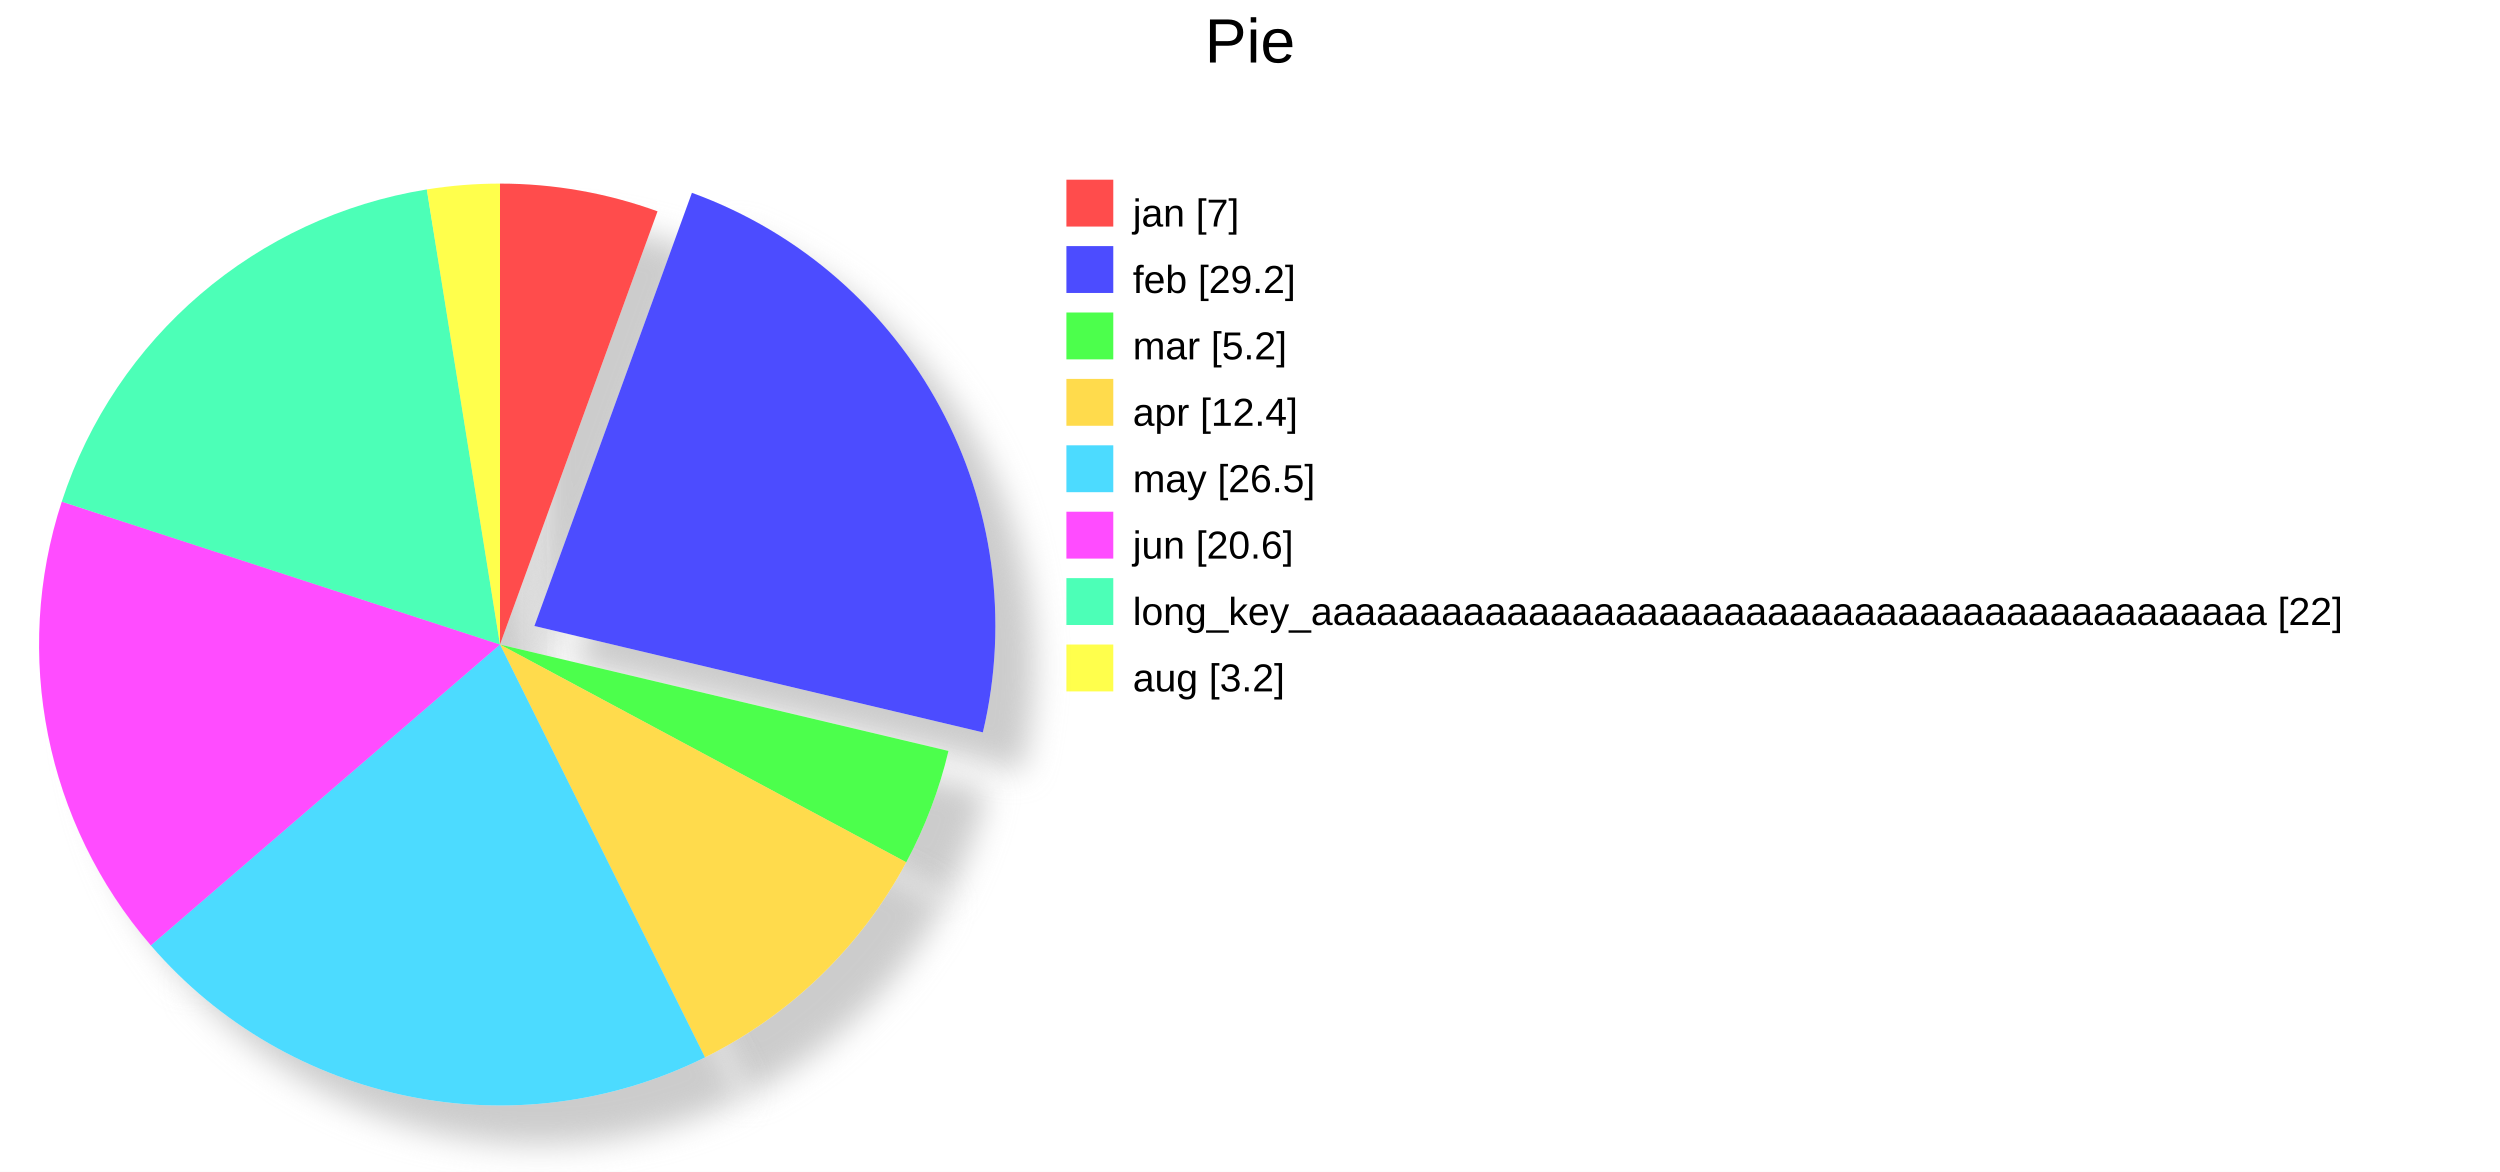
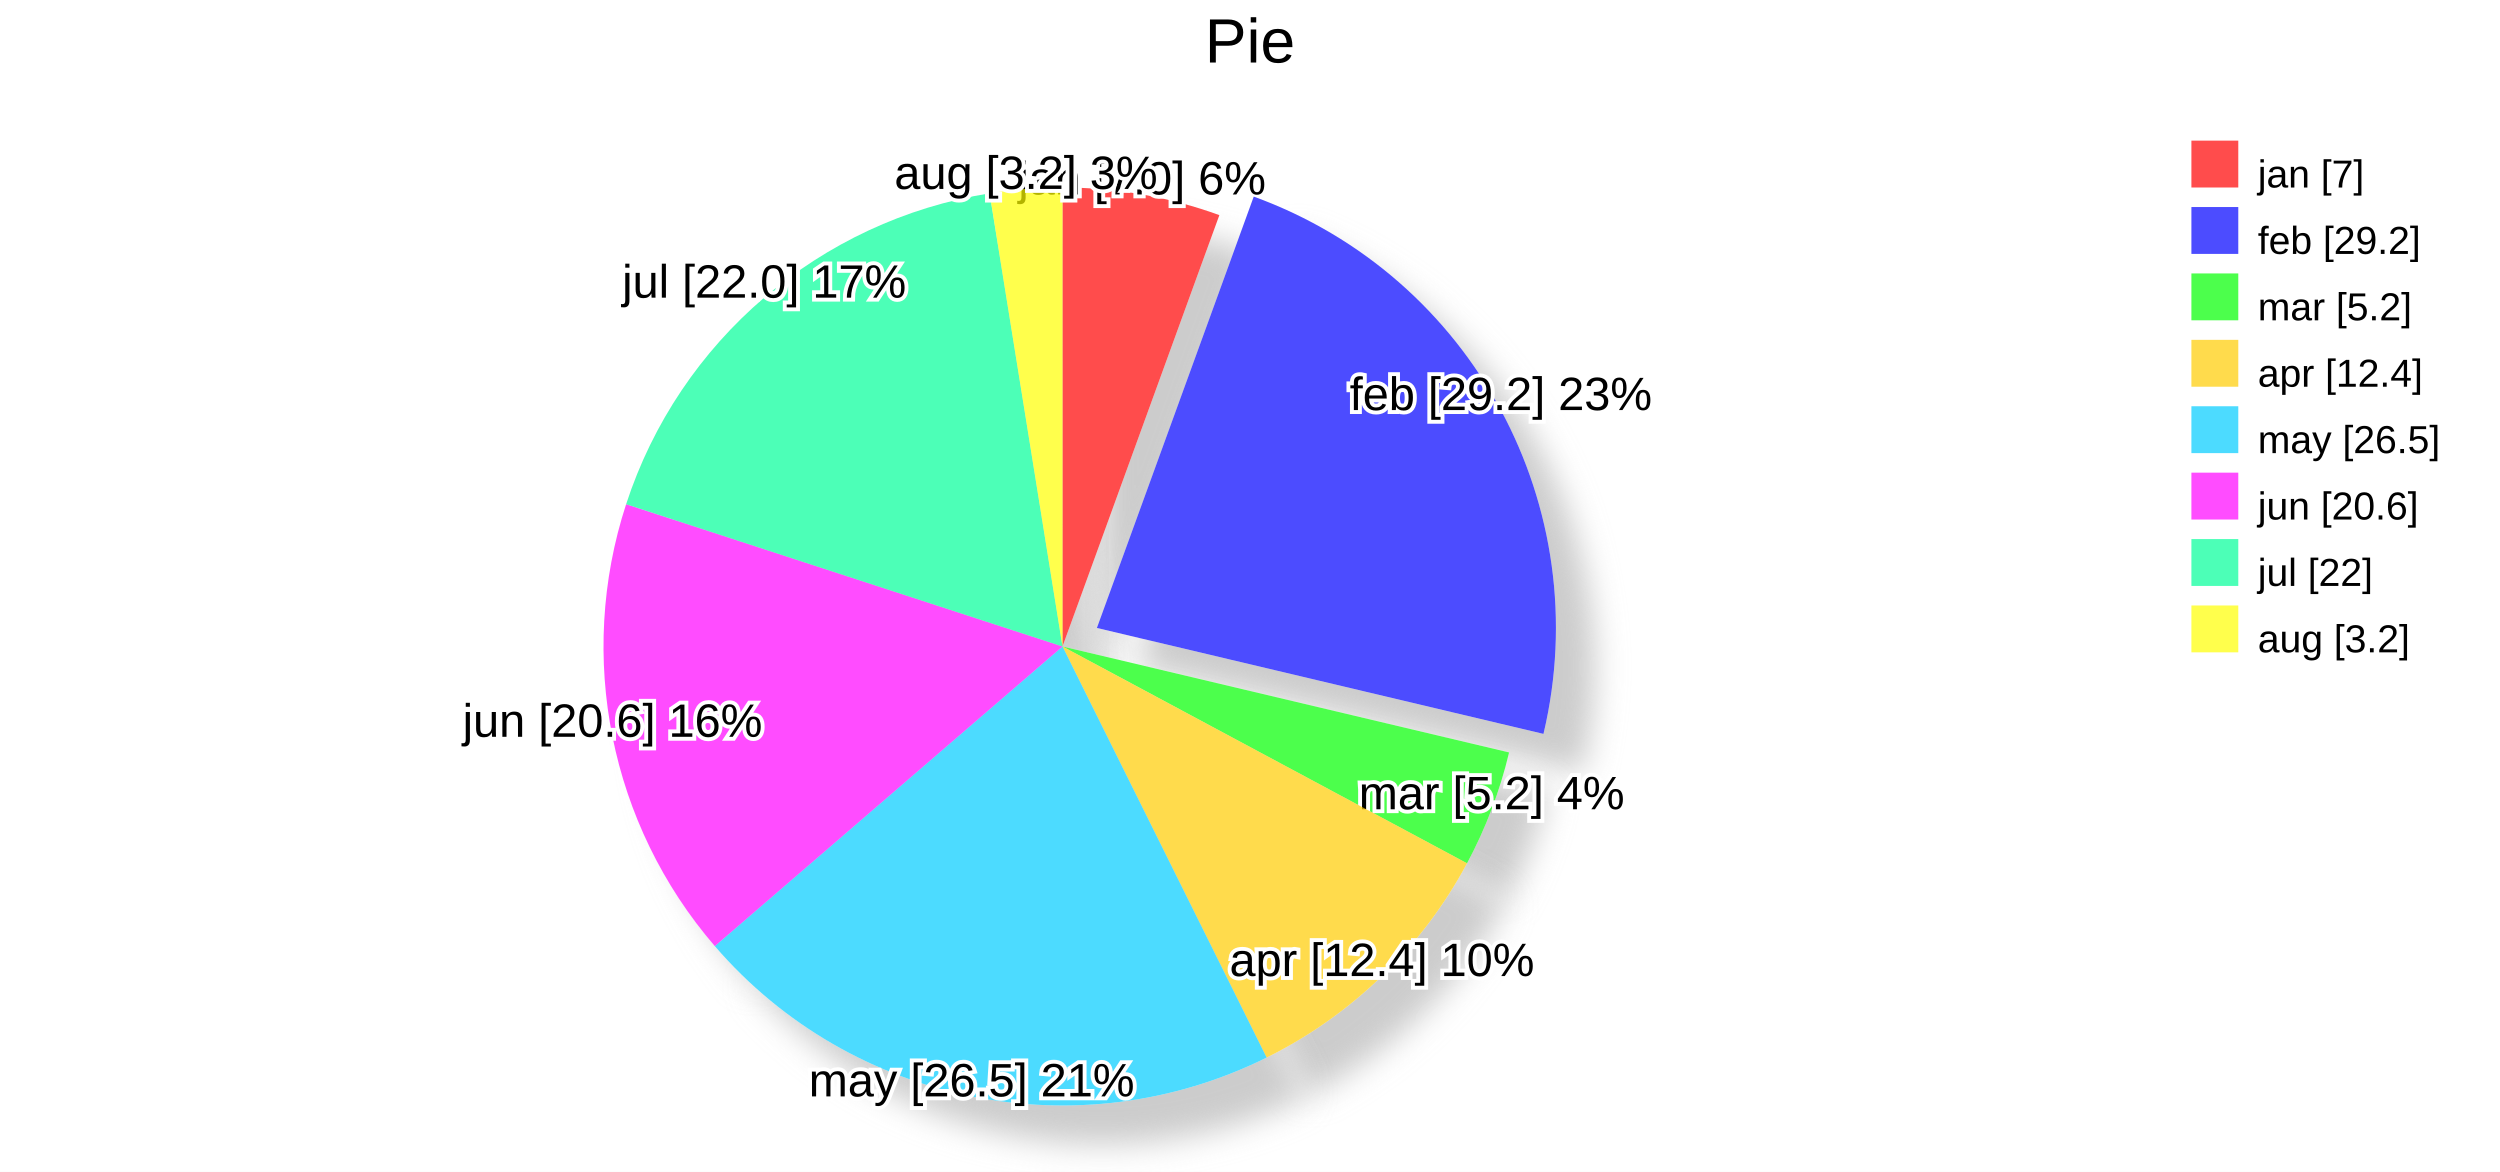
<svg xmlns="http://www.w3.org/2000/svg" width="640" height="300" viewBox="0 0 640 300">
  <defs>
    <filter id="dropshadow" width="1.2" height="1.2">
      <feGaussianBlur stdDeviation="4" result="blur" />
    </filter>
    <style type="text/css">
/* Copy from here for external style sheet */
.svgBackground{
  fill:#ffffff;
}
.graphBackground{
  fill:#f0f0f0;
}

/* graphs titles */
.mainTitle{
  text-anchor: middle;
  fill: #000000;
  font-size: 16px;
  font-family: "Arial", sans-serif;
  font-weight: normal;
}
.subTitle{
  text-anchor: middle;
  fill: #999999;
  font-size: 14px;
  font-family: "Arial", sans-serif;
  font-weight: normal;
}

.axis{
  stroke: #000000;
  stroke-width: 1px;
}

.guideLines{
  stroke: #666666;
  stroke-width: 1px;
  stroke-dasharray: 5 5;
}

.xAxisLabels{
  text-anchor: middle;
  fill: #000000;
  font-size: 12px;
  font-family: "Arial", sans-serif;
  font-weight: normal;
}

.yAxisLabels{
  text-anchor: end;
  fill: #000000;
  font-size: 12px;
  font-family: "Arial", sans-serif;
  font-weight: normal;
}

.xAxisTitle{
  text-anchor: middle;
  fill: #ff0000;
  font-size: 14px;
  font-family: "Arial", sans-serif;
  font-weight: normal;
}

.yAxisTitle{
  fill: #ff0000;
  text-anchor: middle;
  font-size: 14px;
  font-family: "Arial", sans-serif;
  font-weight: normal;
}

.dataPointLabel{
  fill: #000000;
  text-anchor:middle;
  font-size: 10px;
  font-family: "Arial", sans-serif;
  font-weight: normal;
}

.staggerGuideLine{
  fill: none;
  stroke: #000000;
  stroke-width: 0.5px;
}

.dataPointLabel{
	fill: #000000;
	text-anchor:middle;
	font-size: 12px;
	font-family: "Arial", sans-serif;
	font-weight: normal;
}

/* key - MUST match fill styles */
.key1,.fill1{
	fill: #ff0000;
	fill-opacity: 0.7;
	stroke: none;
- 	stroke-width: 1px;	
+ 	stroke-width: 1px;
}
.key2,.fill2{
	fill: #0000ff;
	fill-opacity: 0.7;
	stroke: none;
- 	stroke-width: 1px;	
+ 	stroke-width: 1px;
}
.key3,.fill3{
	fill-opacity: 0.7;
	fill: #00ff00;
	stroke: none;
- 	stroke-width: 1px;	
+ 	stroke-width: 1px;
}
.key4,.fill4{
	fill-opacity: 0.7;
	fill: #ffcc00;
	stroke: none;
- 	stroke-width: 1px;	
+ 	stroke-width: 1px;
}
.key5,.fill5{
	fill-opacity: 0.7;
	fill: #00ccff;
	stroke: none;
- 	stroke-width: 1px;	
+ 	stroke-width: 1px;
}
.key6,.fill6{
	fill-opacity: 0.7;
	fill: #ff00ff;
	stroke: none;
- 	stroke-width: 1px;	
+ 	stroke-width: 1px;
}
.key7,.fill7{
	fill-opacity: 0.7;
	fill: #00ff99;
	stroke: none;
- 	stroke-width: 1px;	
+ 	stroke-width: 1px;
}
.key8,.fill8{
	fill-opacity: 0.7;
	fill: #ffff00;
	stroke: none;
- 	stroke-width: 1px;	
+ 	stroke-width: 1px;
}
.key9,.fill9{
	fill-opacity: 0.7;
	fill: #cc6666;
	stroke: none;
- 	stroke-width: 1px;	
+ 	stroke-width: 1px;
}
.key10,.fill10{
	fill-opacity: 0.7;
	fill: #663399;
	stroke: none;
- 	stroke-width: 1px;	
+ 	stroke-width: 1px;
}
.key11,.fill11{
	fill-opacity: 0.7;
	fill: #339900;
	stroke: none;
- 	stroke-width: 1px;	
+ 	stroke-width: 1px;
}
.key12,.fill12{
	fill-opacity: 0.7;
	fill: #9966FF;
	stroke: none;
- 	stroke-width: 1px;	
+ 	stroke-width: 1px;
}


.keyText{
  fill: #000000;
  text-anchor:start;
  font-size: 10px;
  font-family: "Arial", sans-serif;
  font-weight: normal;
}
/* End copy for external style sheet */

</style>
  </defs>
  <rect width="640" height="300" x="0" y="0" class="svgBackground" />
  <text x="320" y="16" class="mainTitle">
Pie
</text>
-   <g transform="translate(273.0 46)">
+   <g transform="translate(561.0 36)">
    <rect x="0" y="0" width="12" height="12" class="key1" />
    <text x="17" y="12" class="keyText">
jan [7]
</text>
    <rect x="0" y="17" width="12" height="12" class="key2" />
    <text x="17" y="29" class="keyText">
feb [29.2]
</text>
    <rect x="0" y="34" width="12" height="12" class="key3" />
    <text x="17" y="46" class="keyText">
mar [5.2]
</text>
    <rect x="0" y="51" width="12" height="12" class="key4" />
    <text x="17" y="63" class="keyText">
apr [12.4]
</text>
    <rect x="0" y="68" width="12" height="12" class="key5" />
    <text x="17" y="80" class="keyText">
may [26.5]
</text>
    <rect x="0" y="85" width="12" height="12" class="key6" />
    <text x="17" y="97" class="keyText">
jun [20.6]
</text>
    <rect x="0" y="102" width="12" height="12" class="key7" />
    <text x="17" y="114" class="keyText">
- long_key_aaaaaaaaaaaaaaaaaaaaaaaaaaaaaaaaaaaaaaaaaaaa [22]
+ jul [22]
</text>
    <rect x="0" y="119" width="12" height="12" class="key8" />
    <text x="17" y="131" class="keyText">
aug [3.2]
</text>
  </g>
-   <g transform="translate( 10.0 47.0 )">
+   <g transform="translate( 154.5 48 )">
    <g>
-       <path d="M118.0,118.0 L118.0,0.0 A118.0,118.0 0, 0,1, 158.328 7.105 Z" filter="url(#dropshadow)" style="fill: #ccc; stroke: none;" transform="translate( 10 10 )" />
-       <path d="M118.0,118.0 L158.328,7.105 A118.0,118.0 0, 0,1, 232.813 145.239 Z" filter="url(#dropshadow)" style="fill: #ccc; stroke: none;" transform="translate( 18.8019 5.253793 )" />
-       <path d="M118.0,118.0 L232.813,145.239 A118.0,118.0 0, 0,1, 222.002 173.746 Z" filter="url(#dropshadow)" style="fill: #ccc; stroke: none;" transform="translate( 10 10 )" />
-       <path d="M118.0,118.0 L222.002,173.746 A118.0,118.0 0, 0,1, 170.481 223.687 Z" filter="url(#dropshadow)" style="fill: #ccc; stroke: none;" transform="translate( 10 10 )" />
-       <path d="M118.0,118.0 L170.481,223.687 A118.0,118.0 0, 0,1, 28.612 195.031 Z" filter="url(#dropshadow)" style="fill: #ccc; stroke: none;" transform="translate( 10 10 )" />
-       <path d="M118.0,118.0 L28.612,195.031 A118.0,118.0 0, 0,1, 5.812 81.424 Z" filter="url(#dropshadow)" style="fill: #ccc; stroke: none;" transform="translate( 10 10 )" />
-       <path d="M118.0,118.0 L5.812,81.424 A118.0,118.0 0, 0,1, 99.265 1.497 Z" filter="url(#dropshadow)" style="fill: #ccc; stroke: none;" transform="translate( 10 10 )" />
-       <path d="M118.0,118.0 L99.265,1.497 A118.0,118.0 0, 0,1, 118 0.0 Z" filter="url(#dropshadow)" style="fill: #ccc; stroke: none;" transform="translate( 10 10 )" />
+       <path d="M117.5,117.5 L117.5,0.0 A117.5,117.5 0, 0,1, 157.657 7.075 Z" filter="url(#dropshadow)" style="fill: #ccc; stroke: none;" transform="translate( 10 10 )" />
+       <path d="M117.5,117.5 L157.657,7.075 A117.5,117.5 0, 0,1, 231.827 144.624 Z" filter="url(#dropshadow)" style="fill: #ccc; stroke: none;" transform="translate( 18.8019 5.253793 )" />
+       <path d="M117.5,117.5 L231.827,144.624 A117.5,117.5 0, 0,1, 221.061 173.01 Z" filter="url(#dropshadow)" style="fill: #ccc; stroke: none;" transform="translate( 10 10 )" />
+       <path d="M117.5,117.5 L221.061,173.01 A117.5,117.5 0, 0,1, 169.759 222.739 Z" filter="url(#dropshadow)" style="fill: #ccc; stroke: none;" transform="translate( 10 10 )" />
+       <path d="M117.5,117.5 L169.759,222.739 A117.5,117.5 0, 0,1, 28.491 194.205 Z" filter="url(#dropshadow)" style="fill: #ccc; stroke: none;" transform="translate( 10 10 )" />
+       <path d="M117.5,117.5 L28.491,194.205 A117.5,117.5 0, 0,1, 5.787 81.079 Z" filter="url(#dropshadow)" style="fill: #ccc; stroke: none;" transform="translate( 10 10 )" />
+       <path d="M117.5,117.5 L5.787,81.079 A117.5,117.5 0, 0,1, 98.844 1.49 Z" filter="url(#dropshadow)" style="fill: #ccc; stroke: none;" transform="translate( 10 10 )" />
+       <path d="M117.5,117.5 L98.844,1.49 A117.5,117.5 0, 0,1, 117.5 0.0 Z" filter="url(#dropshadow)" style="fill: #ccc; stroke: none;" transform="translate( 10 10 )" />
    </g>
    <g>
-       <path d="M118.0,118.0 L118.0,0.0 A118.0,118.0 0, 0,1, 158.328 7.105 Z" style="fill: #fff; stroke: none;" />
-       <path d="M118.0,118.0 L158.328,7.105 A118.0,118.0 0, 0,1, 232.813 145.239 Z" style="fill: #fff; stroke: none;" transform="translate( 8.801904 -4.746207 )" />
-       <path d="M118.0,118.0 L232.813,145.239 A118.0,118.0 0, 0,1, 222.002 173.746 Z" style="fill: #fff; stroke: none;" />
-       <path d="M118.0,118.0 L222.002,173.746 A118.0,118.0 0, 0,1, 170.481 223.687 Z" style="fill: #fff; stroke: none;" />
-       <path d="M118.0,118.0 L170.481,223.687 A118.0,118.0 0, 0,1, 28.612 195.031 Z" style="fill: #fff; stroke: none;" />
-       <path d="M118.0,118.0 L28.612,195.031 A118.0,118.0 0, 0,1, 5.812 81.424 Z" style="fill: #fff; stroke: none;" />
-       <path d="M118.0,118.0 L5.812,81.424 A118.0,118.0 0, 0,1, 99.265 1.497 Z" style="fill: #fff; stroke: none;" />
-       <path d="M118.0,118.0 L99.265,1.497 A118.0,118.0 0, 0,1, 118 0.0 Z" style="fill: #fff; stroke: none;" />
+       <path d="M117.5,117.5 L117.5,0.0 A117.5,117.5 0, 0,1, 157.657 7.075 Z" style="fill: #fff; stroke: none;" />
+       <path d="M117.5,117.5 L157.657,7.075 A117.5,117.5 0, 0,1, 231.827 144.624 Z" style="fill: #fff; stroke: none;" transform="translate( 8.801904 -4.746207 )" />
+       <path d="M117.5,117.5 L231.827,144.624 A117.5,117.5 0, 0,1, 221.061 173.01 Z" style="fill: #fff; stroke: none;" />
+       <path d="M117.5,117.5 L221.061,173.01 A117.5,117.5 0, 0,1, 169.759 222.739 Z" style="fill: #fff; stroke: none;" />
+       <path d="M117.5,117.5 L169.759,222.739 A117.5,117.5 0, 0,1, 28.491 194.205 Z" style="fill: #fff; stroke: none;" />
+       <path d="M117.5,117.5 L28.491,194.205 A117.5,117.5 0, 0,1, 5.787 81.079 Z" style="fill: #fff; stroke: none;" />
+       <path d="M117.5,117.5 L5.787,81.079 A117.5,117.5 0, 0,1, 98.844 1.49 Z" style="fill: #fff; stroke: none;" />
+       <path d="M117.5,117.5 L98.844,1.49 A117.5,117.5 0, 0,1, 117.5 0.0 Z" style="fill: #fff; stroke: none;" />
    </g>
    <g>
-       <path d="M118.0,118.0 L118.0,0.0 A118.0,118.0 0, 0,1, 158.328 7.105 Z" class="fill1" />
-       <path d="M118.0,118.0 L158.328,7.105 A118.0,118.0 0, 0,1, 232.813 145.239 Z" class="fill2" transform="translate( 8.801904 -4.746207 )" />
-       <path d="M118.0,118.0 L232.813,145.239 A118.0,118.0 0, 0,1, 222.002 173.746 Z" class="fill3" />
-       <path d="M118.0,118.0 L222.002,173.746 A118.0,118.0 0, 0,1, 170.481 223.687 Z" class="fill4" />
-       <path d="M118.0,118.0 L170.481,223.687 A118.0,118.0 0, 0,1, 28.612 195.031 Z" class="fill5" />
-       <path d="M118.0,118.0 L28.612,195.031 A118.0,118.0 0, 0,1, 5.812 81.424 Z" class="fill6" />
-       <path d="M118.0,118.0 L5.812,81.424 A118.0,118.0 0, 0,1, 99.265 1.497 Z" class="fill7" />
-       <path d="M118.0,118.0 L99.265,1.497 A118.0,118.0 0, 0,1, 118 0.0 Z" class="fill8" />
+       <path d="M117.5,117.5 L117.5,0.0 A117.5,117.5 0, 0,1, 157.657 7.075 Z" class="fill1" />
+       <text x="137.888" y="1.782" class="dataPointLabel" style="stroke: #fff; stroke-width: 2;">
+ jan [7.0] 6%
+ </text>
+       <text x="137.888" y="1.782" class="dataPointLabel">
+ jan [7.0] 6%
+ </text>
+       <path d="M117.5,117.5 L157.657,7.075 A117.5,117.5 0, 0,1, 231.827 144.624 Z" class="fill2" transform="translate( 8.801904 -4.746207 )" />
+       <text x="229.724" y="56.986" class="dataPointLabel" style="stroke: #fff; stroke-width: 2;">
+ feb [29.2] 23%
+ </text>
+       <text x="229.724" y="56.986" class="dataPointLabel">
+ feb [29.2] 23%
+ </text>
+       <path d="M117.5,117.5 L231.827,144.624 A117.5,117.5 0, 0,1, 221.061 173.01 Z" class="fill3" />
+       <text x="227.364" y="159.166" class="dataPointLabel" style="stroke: #fff; stroke-width: 2;">
+ mar [5.2] 4%
+ </text>
+       <text x="227.364" y="159.166" class="dataPointLabel">
+ mar [5.2] 4%
+ </text>
+       <path d="M117.5,117.5 L221.061,173.01 A117.5,117.5 0, 0,1, 169.759 222.739 Z" class="fill4" />
+       <text x="199.281" y="201.869" class="dataPointLabel" style="stroke: #fff; stroke-width: 2;">
+ apr [12.4] 10%
+ </text>
+       <text x="199.281" y="201.869" class="dataPointLabel">
+ apr [12.4] 10%
+ </text>
+       <path d="M117.5,117.5 L169.759,222.739 A117.5,117.5 0, 0,1, 28.491 194.205 Z" class="fill5" />
+       <text x="94.236" y="232.674" class="dataPointLabel" style="stroke: #fff; stroke-width: 2;">
+ may [26.5] 21%
+ </text>
+       <text x="94.236" y="232.674" class="dataPointLabel">
+ may [26.5] 21%
+ </text>
+       <path d="M117.5,117.5 L28.491,194.205 A117.5,117.5 0, 0,1, 5.787 81.079 Z" class="fill6" />
+       <text x="2.297" y="140.62" class="dataPointLabel" style="stroke: #fff; stroke-width: 2;">
+ jun [20.6] 16%
+ </text>
+       <text x="2.297" y="140.62" class="dataPointLabel">
+ jun [20.6] 16%
+ </text>
+       <path d="M117.5,117.5 L5.787,81.079 A117.5,117.5 0, 0,1, 98.844 1.49 Z" class="fill7" />
+       <text x="41.129" y="28.205" class="dataPointLabel" style="stroke: #fff; stroke-width: 2;">
+ jul [22.0] 17%
+ </text>
+       <text x="41.129" y="28.205" class="dataPointLabel">
+ jul [22.0] 17%
+ </text>
+       <path d="M117.5,117.5 L98.844,1.49 A117.5,117.5 0, 0,1, 117.5 0.0 Z" class="fill8" />
+       <text x="108.142" y="0.373" class="dataPointLabel" style="stroke: #fff; stroke-width: 2;">
+ aug [3.2] 3%
+ </text>
+       <text x="108.142" y="0.373" class="dataPointLabel">
+ aug [3.2] 3%
+ </text>
    </g>
  </g>
</svg>
